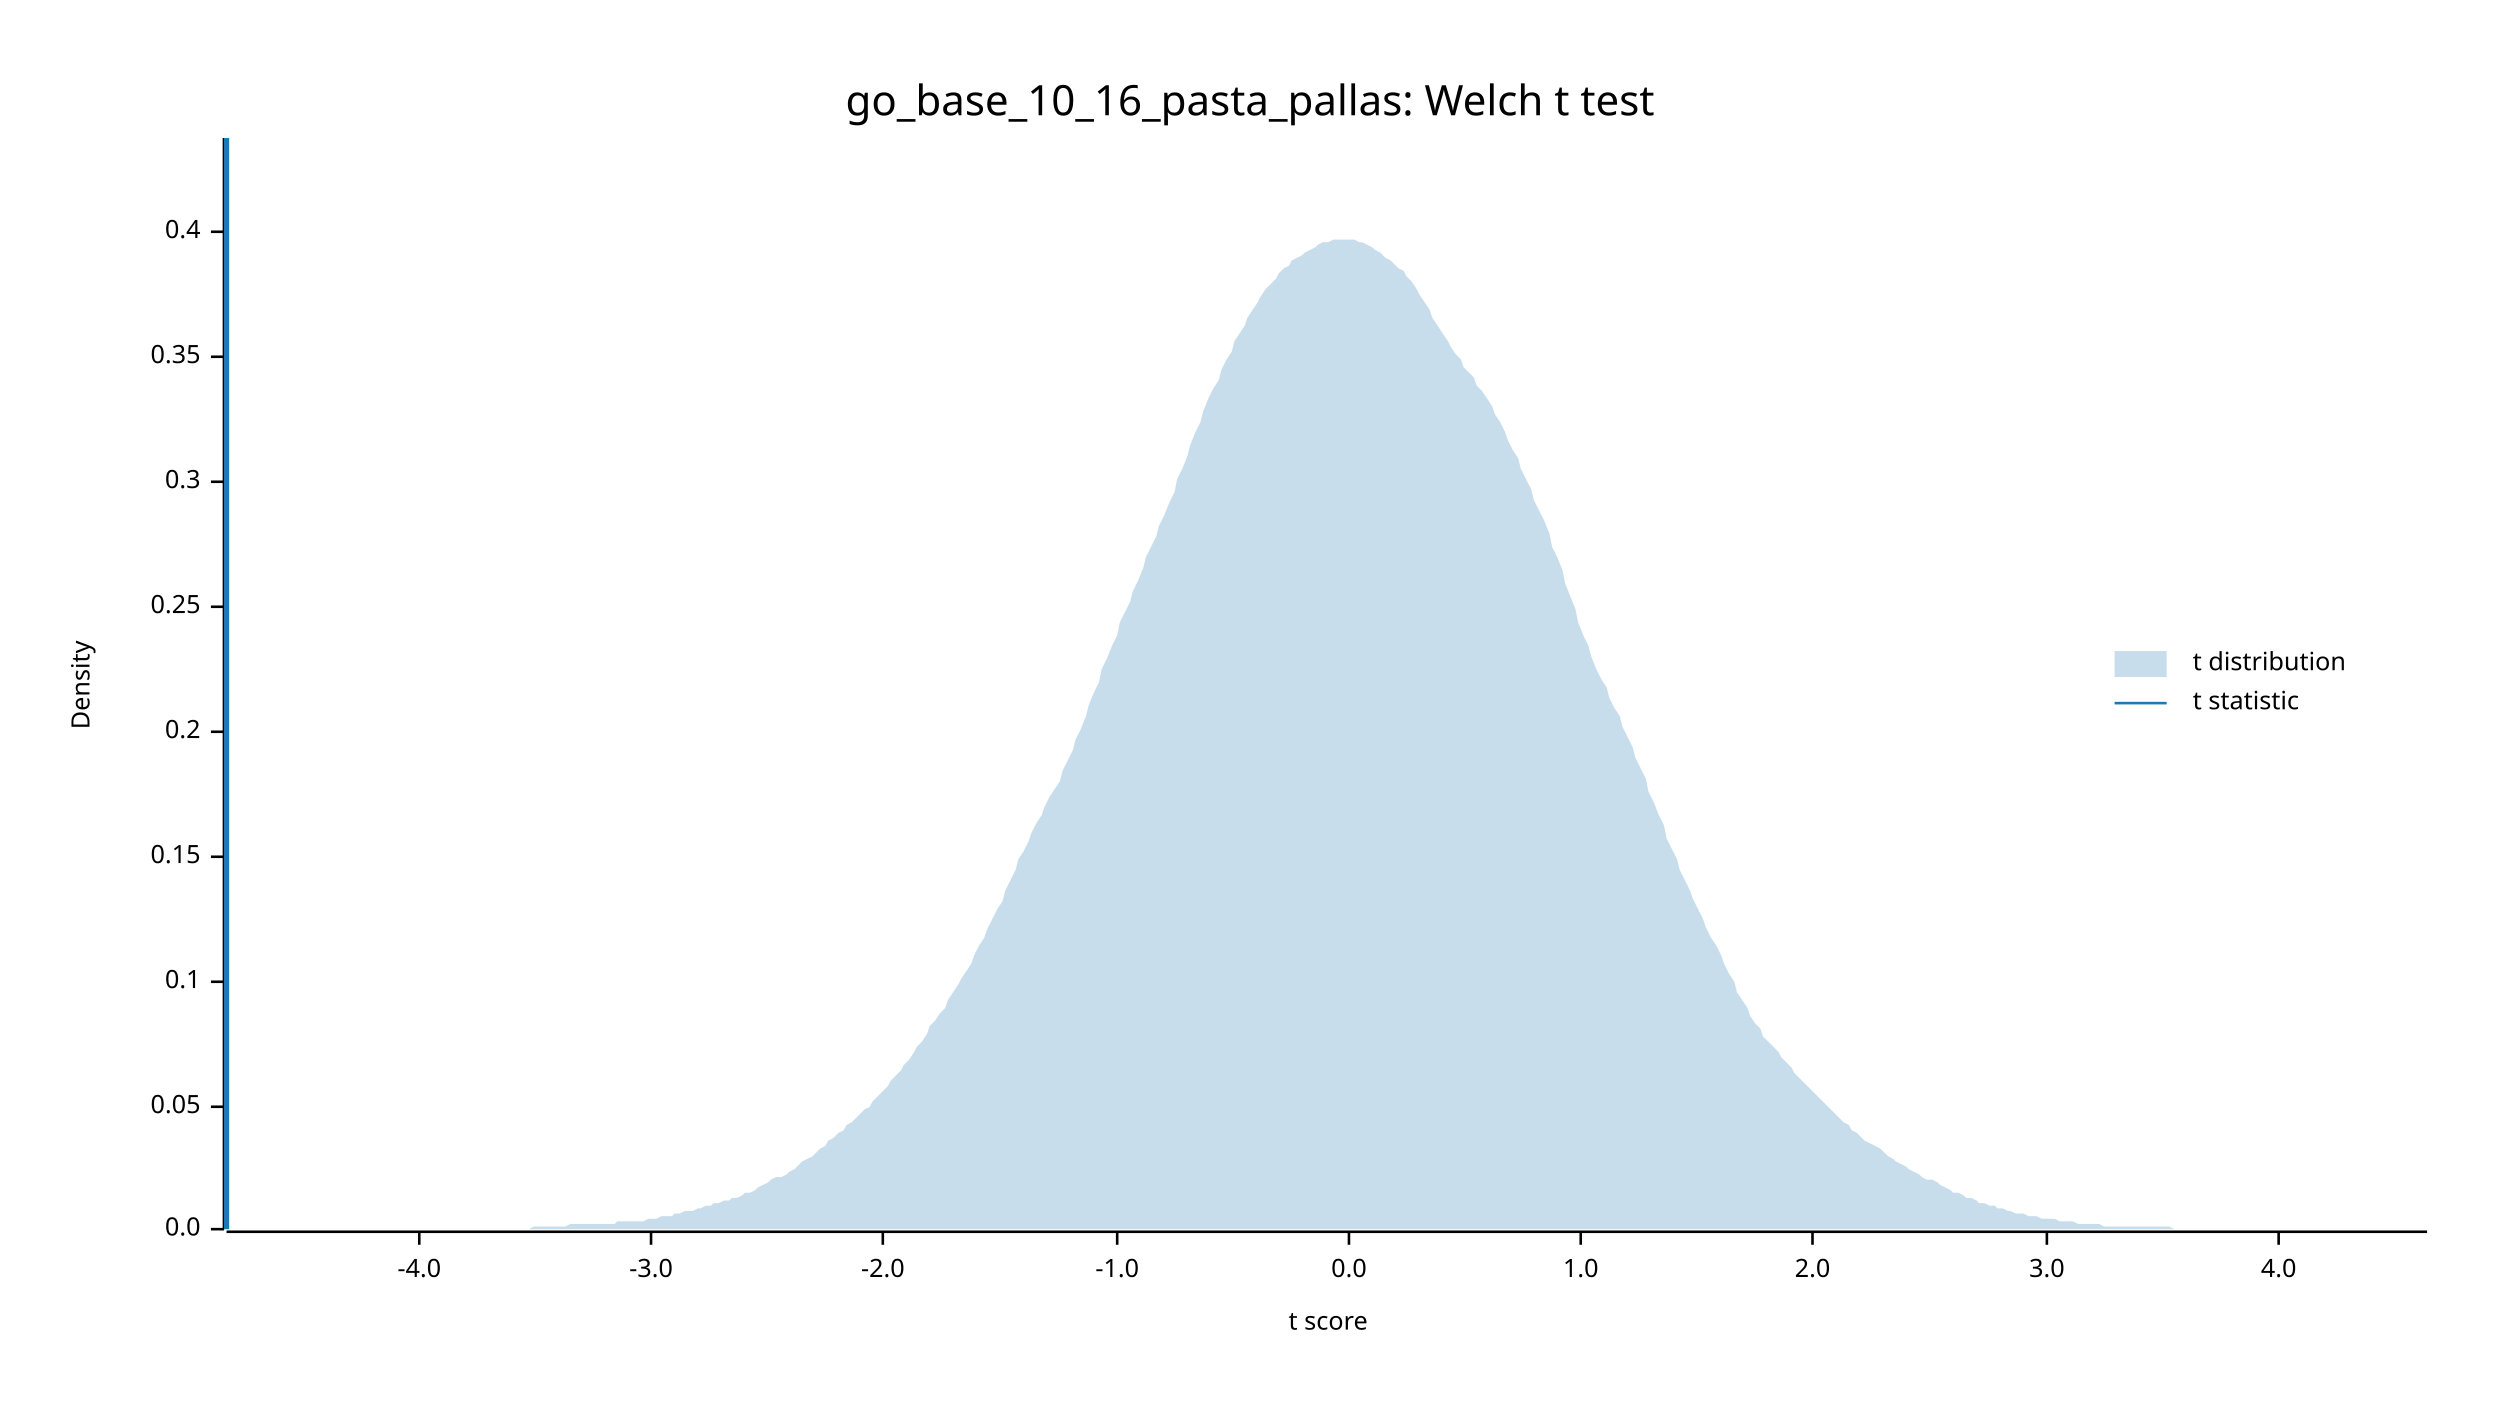
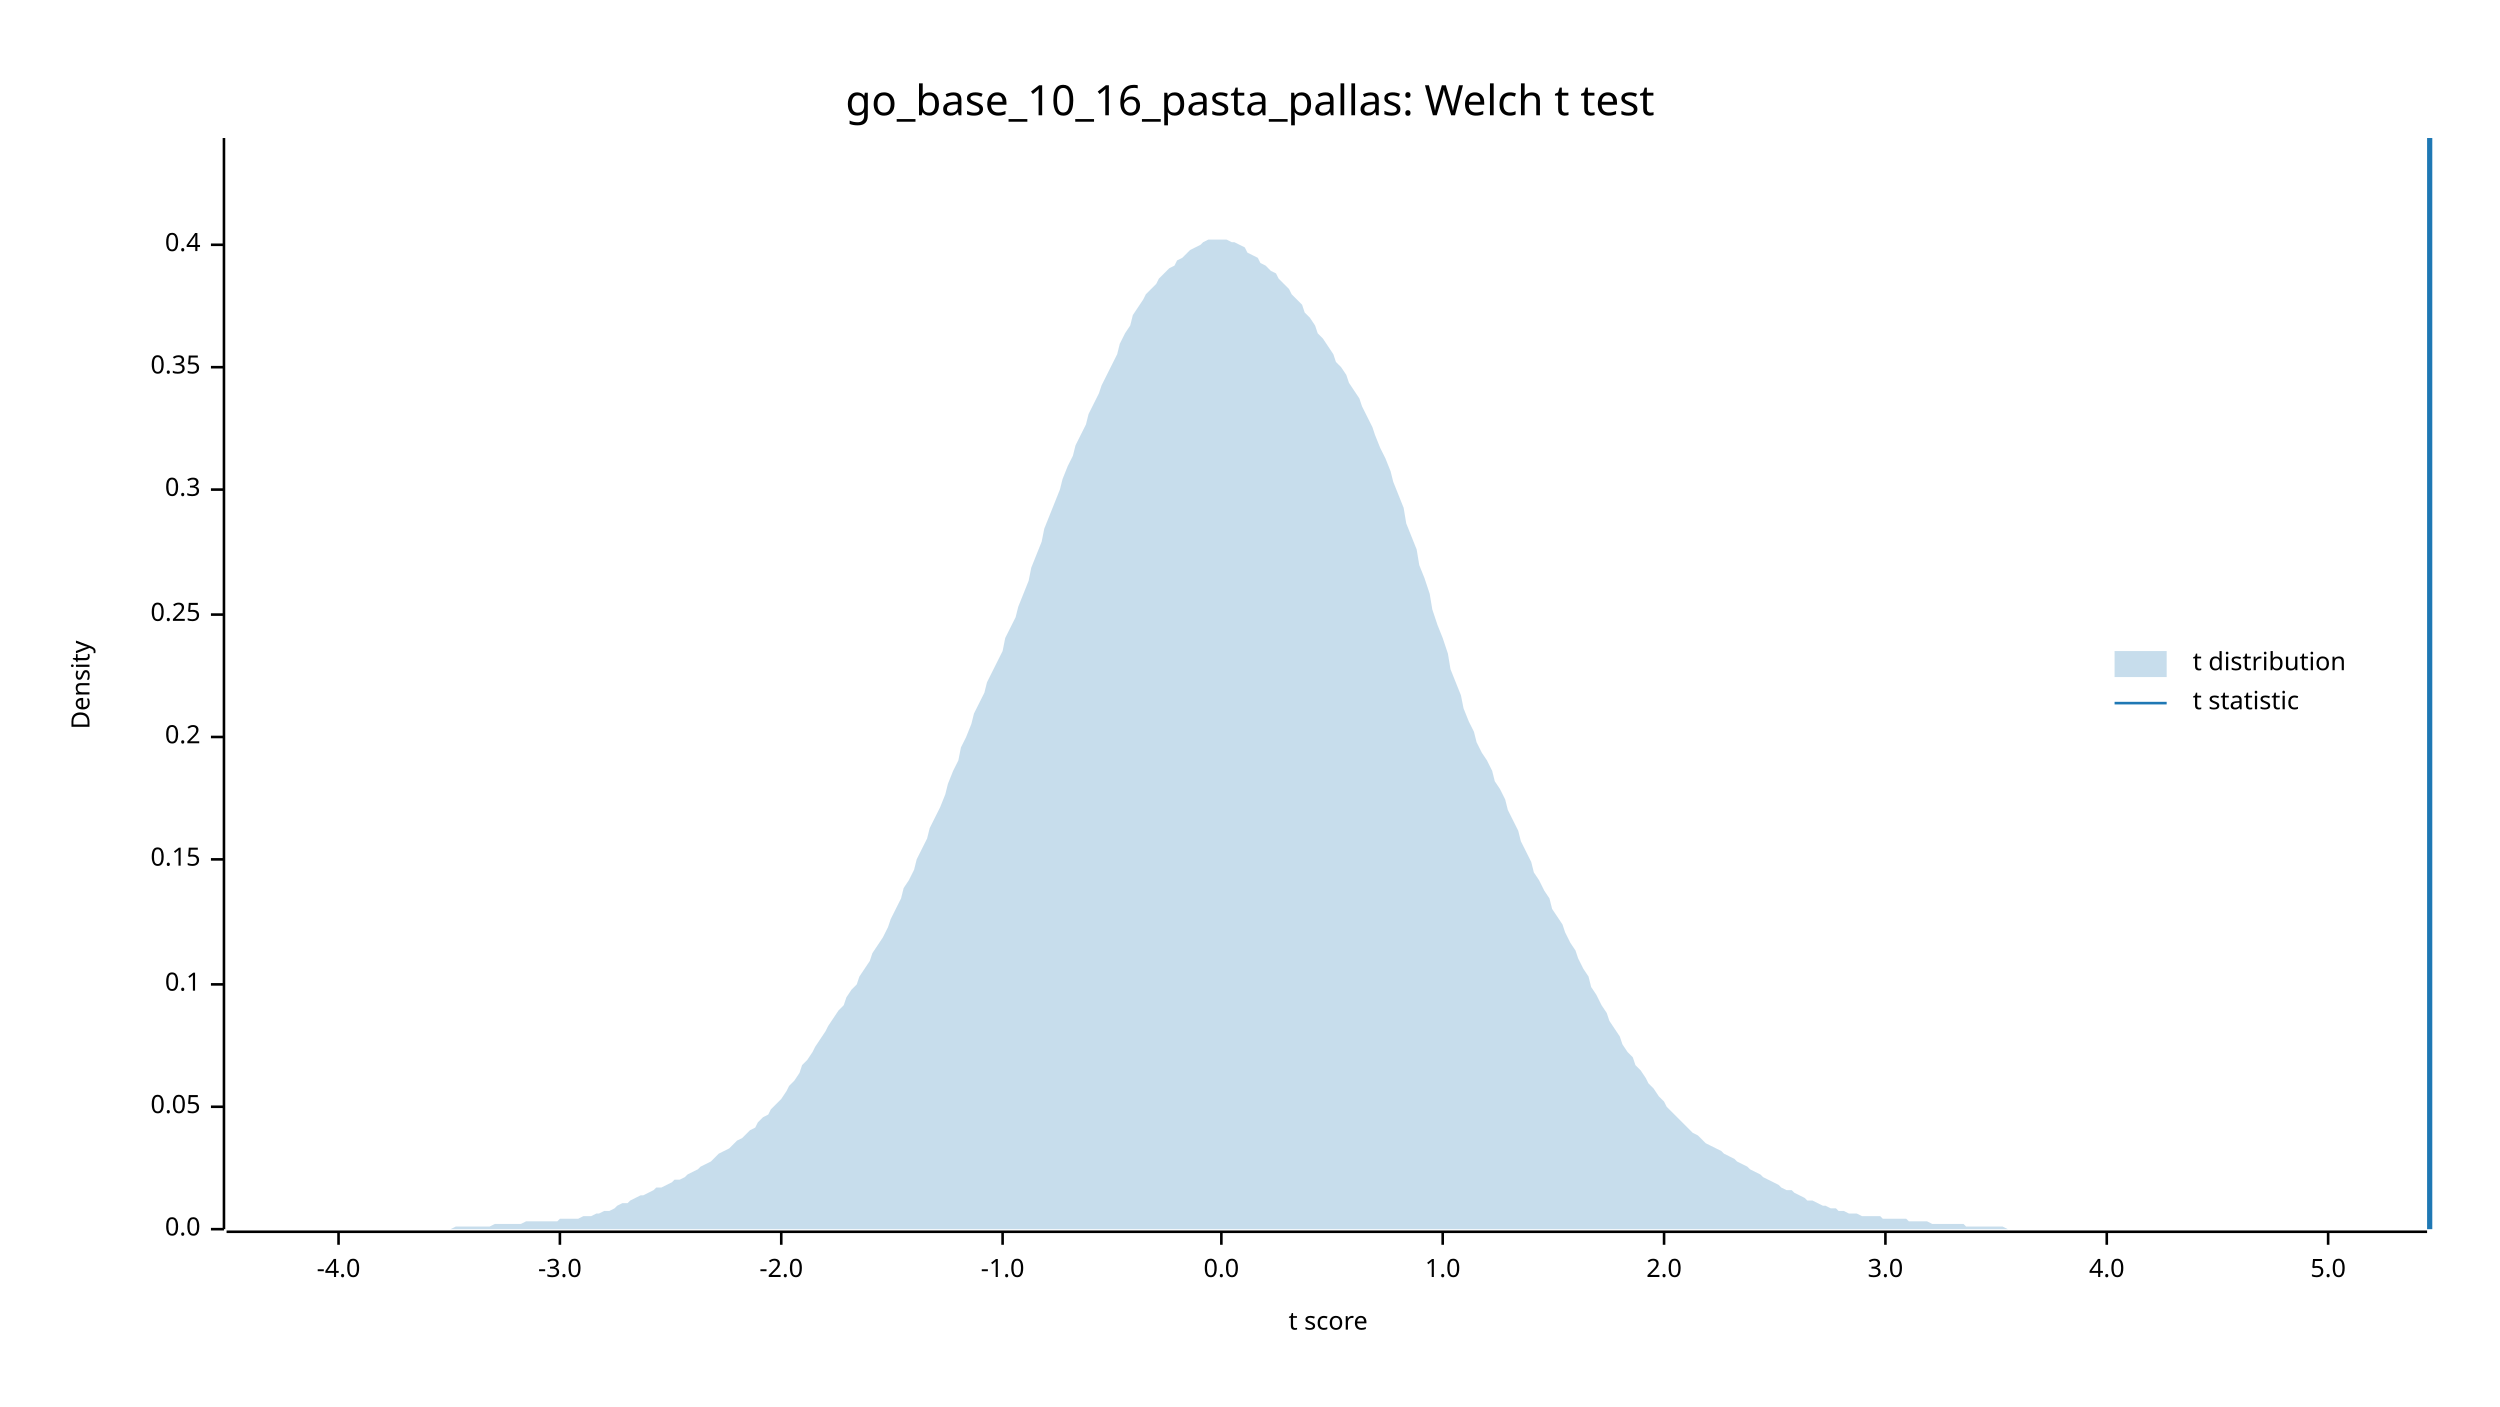
<svg xmlns="http://www.w3.org/2000/svg" width="960" height="540" viewBox="0 0 960 540">
  <text x="480" y="32" dy="0.76em" text-anchor="middle" font-family="sans-serif" font-size="16.129" opacity="1" fill="#000000">
go_base_10_16_pasta_pallas: Welch t test
</text>
  <text x="27" y="263" dy="0.76em" text-anchor="middle" font-family="sans-serif" font-size="9.677" opacity="1" fill="#000000" transform="rotate(270, 27, 263)">
Density
</text>
  <text x="510" y="513" dy="-0.5ex" text-anchor="middle" font-family="sans-serif" font-size="9.677" opacity="1" fill="#000000">
t score
</text>
  <polyline fill="none" opacity="1" stroke="#000000" stroke-width="1" points="86,53 86,472 " />
  <text x="77" y="472" dy="0.5ex" text-anchor="end" font-family="sans-serif" font-size="9.677" opacity="1" fill="#000000">
0.0
</text>
  <polyline fill="none" opacity="1" stroke="#000000" stroke-width="1" points="81,472 86,472 " />
  <text x="77" y="425" dy="0.5ex" text-anchor="end" font-family="sans-serif" font-size="9.677" opacity="1" fill="#000000">
0.05
</text>
  <polyline fill="none" opacity="1" stroke="#000000" stroke-width="1" points="81,425 86,425 " />
-   <text x="77" y="377" dy="0.5ex" text-anchor="end" font-family="sans-serif" font-size="9.677" opacity="1" fill="#000000">
+   <text x="77" y="378" dy="0.5ex" text-anchor="end" font-family="sans-serif" font-size="9.677" opacity="1" fill="#000000">
0.1
</text>
-   <polyline fill="none" opacity="1" stroke="#000000" stroke-width="1" points="81,377 86,377 " />
-   <text x="77" y="329" dy="0.5ex" text-anchor="end" font-family="sans-serif" font-size="9.677" opacity="1" fill="#000000">
+   <polyline fill="none" opacity="1" stroke="#000000" stroke-width="1" points="81,378 86,378 " />
+   <text x="77" y="330" dy="0.5ex" text-anchor="end" font-family="sans-serif" font-size="9.677" opacity="1" fill="#000000">
0.15
</text>
-   <polyline fill="none" opacity="1" stroke="#000000" stroke-width="1" points="81,329 86,329 " />
-   <text x="77" y="281" dy="0.5ex" text-anchor="end" font-family="sans-serif" font-size="9.677" opacity="1" fill="#000000">
+   <polyline fill="none" opacity="1" stroke="#000000" stroke-width="1" points="81,330 86,330 " />
+   <text x="77" y="283" dy="0.5ex" text-anchor="end" font-family="sans-serif" font-size="9.677" opacity="1" fill="#000000">
0.2
</text>
-   <polyline fill="none" opacity="1" stroke="#000000" stroke-width="1" points="81,281 86,281 " />
-   <text x="77" y="233" dy="0.5ex" text-anchor="end" font-family="sans-serif" font-size="9.677" opacity="1" fill="#000000">
+   <polyline fill="none" opacity="1" stroke="#000000" stroke-width="1" points="81,283 86,283 " />
+   <text x="77" y="236" dy="0.5ex" text-anchor="end" font-family="sans-serif" font-size="9.677" opacity="1" fill="#000000">
0.25
</text>
-   <polyline fill="none" opacity="1" stroke="#000000" stroke-width="1" points="81,233 86,233 " />
-   <text x="77" y="185" dy="0.5ex" text-anchor="end" font-family="sans-serif" font-size="9.677" opacity="1" fill="#000000">
+   <polyline fill="none" opacity="1" stroke="#000000" stroke-width="1" points="81,236 86,236 " />
+   <text x="77" y="188" dy="0.5ex" text-anchor="end" font-family="sans-serif" font-size="9.677" opacity="1" fill="#000000">
0.3
</text>
-   <polyline fill="none" opacity="1" stroke="#000000" stroke-width="1" points="81,185 86,185 " />
-   <text x="77" y="137" dy="0.5ex" text-anchor="end" font-family="sans-serif" font-size="9.677" opacity="1" fill="#000000">
+   <polyline fill="none" opacity="1" stroke="#000000" stroke-width="1" points="81,188 86,188 " />
+   <text x="77" y="141" dy="0.5ex" text-anchor="end" font-family="sans-serif" font-size="9.677" opacity="1" fill="#000000">
0.35
</text>
-   <polyline fill="none" opacity="1" stroke="#000000" stroke-width="1" points="81,137 86,137 " />
-   <text x="77" y="89" dy="0.5ex" text-anchor="end" font-family="sans-serif" font-size="9.677" opacity="1" fill="#000000">
+   <polyline fill="none" opacity="1" stroke="#000000" stroke-width="1" points="81,141 86,141 " />
+   <text x="77" y="94" dy="0.5ex" text-anchor="end" font-family="sans-serif" font-size="9.677" opacity="1" fill="#000000">
0.4
</text>
-   <polyline fill="none" opacity="1" stroke="#000000" stroke-width="1" points="81,89 86,89 " />
+   <polyline fill="none" opacity="1" stroke="#000000" stroke-width="1" points="81,94 86,94 " />
  <polyline fill="none" opacity="1" stroke="#000000" stroke-width="1" points="87,473 932,473 " />
-   <text x="161" y="483" dy="0.76em" text-anchor="middle" font-family="sans-serif" font-size="9.677" opacity="1" fill="#000000">
+   <text x="130" y="483" dy="0.76em" text-anchor="middle" font-family="sans-serif" font-size="9.677" opacity="1" fill="#000000">
-4.0
</text>
-   <polyline fill="none" opacity="1" stroke="#000000" stroke-width="1" points="161,473 161,478 " />
-   <text x="250" y="483" dy="0.76em" text-anchor="middle" font-family="sans-serif" font-size="9.677" opacity="1" fill="#000000">
+   <polyline fill="none" opacity="1" stroke="#000000" stroke-width="1" points="130,473 130,478 " />
+   <text x="215" y="483" dy="0.76em" text-anchor="middle" font-family="sans-serif" font-size="9.677" opacity="1" fill="#000000">
-3.0
</text>
-   <polyline fill="none" opacity="1" stroke="#000000" stroke-width="1" points="250,473 250,478 " />
-   <text x="339" y="483" dy="0.76em" text-anchor="middle" font-family="sans-serif" font-size="9.677" opacity="1" fill="#000000">
+   <polyline fill="none" opacity="1" stroke="#000000" stroke-width="1" points="215,473 215,478 " />
+   <text x="300" y="483" dy="0.76em" text-anchor="middle" font-family="sans-serif" font-size="9.677" opacity="1" fill="#000000">
-2.0
</text>
-   <polyline fill="none" opacity="1" stroke="#000000" stroke-width="1" points="339,473 339,478 " />
-   <text x="429" y="483" dy="0.76em" text-anchor="middle" font-family="sans-serif" font-size="9.677" opacity="1" fill="#000000">
+   <polyline fill="none" opacity="1" stroke="#000000" stroke-width="1" points="300,473 300,478 " />
+   <text x="385" y="483" dy="0.76em" text-anchor="middle" font-family="sans-serif" font-size="9.677" opacity="1" fill="#000000">
-1.0
</text>
-   <polyline fill="none" opacity="1" stroke="#000000" stroke-width="1" points="429,473 429,478 " />
-   <text x="518" y="483" dy="0.76em" text-anchor="middle" font-family="sans-serif" font-size="9.677" opacity="1" fill="#000000">
+   <polyline fill="none" opacity="1" stroke="#000000" stroke-width="1" points="385,473 385,478 " />
+   <text x="469" y="483" dy="0.76em" text-anchor="middle" font-family="sans-serif" font-size="9.677" opacity="1" fill="#000000">
0.0
</text>
-   <polyline fill="none" opacity="1" stroke="#000000" stroke-width="1" points="518,473 518,478 " />
-   <text x="607" y="483" dy="0.76em" text-anchor="middle" font-family="sans-serif" font-size="9.677" opacity="1" fill="#000000">
+   <polyline fill="none" opacity="1" stroke="#000000" stroke-width="1" points="469,473 469,478 " />
+   <text x="554" y="483" dy="0.76em" text-anchor="middle" font-family="sans-serif" font-size="9.677" opacity="1" fill="#000000">
1.0
</text>
-   <polyline fill="none" opacity="1" stroke="#000000" stroke-width="1" points="607,473 607,478 " />
-   <text x="696" y="483" dy="0.76em" text-anchor="middle" font-family="sans-serif" font-size="9.677" opacity="1" fill="#000000">
+   <polyline fill="none" opacity="1" stroke="#000000" stroke-width="1" points="554,473 554,478 " />
+   <text x="639" y="483" dy="0.76em" text-anchor="middle" font-family="sans-serif" font-size="9.677" opacity="1" fill="#000000">
2.0
</text>
-   <polyline fill="none" opacity="1" stroke="#000000" stroke-width="1" points="696,473 696,478 " />
-   <text x="786" y="483" dy="0.76em" text-anchor="middle" font-family="sans-serif" font-size="9.677" opacity="1" fill="#000000">
+   <polyline fill="none" opacity="1" stroke="#000000" stroke-width="1" points="639,473 639,478 " />
+   <text x="724" y="483" dy="0.76em" text-anchor="middle" font-family="sans-serif" font-size="9.677" opacity="1" fill="#000000">
3.0
</text>
-   <polyline fill="none" opacity="1" stroke="#000000" stroke-width="1" points="786,473 786,478 " />
-   <text x="875" y="483" dy="0.76em" text-anchor="middle" font-family="sans-serif" font-size="9.677" opacity="1" fill="#000000">
+   <polyline fill="none" opacity="1" stroke="#000000" stroke-width="1" points="724,473 724,478 " />
+   <text x="809" y="483" dy="0.76em" text-anchor="middle" font-family="sans-serif" font-size="9.677" opacity="1" fill="#000000">
4.0
</text>
-   <polyline fill="none" opacity="1" stroke="#000000" stroke-width="1" points="875,473 875,478 " />
-   <polygon opacity="0.25" fill="#1F78B4" points="87,472 88,472 90,472 92,472 93,472 95,472 97,472 98,472 100,472 102,472 103,472 105,472 107,472 109,472 110,472 112,472 114,472 115,472 117,472 119,472 120,472 122,472 124,472 125,472 127,472 129,472 131,472 132,472 134,472 136,472 137,472 139,472 141,472 142,472 144,472 146,472 147,472 149,472 151,472 153,472 154,472 156,472 158,472 159,472 161,472 163,472 164,472 166,472 168,472 169,472 171,472 173,472 175,472 176,472 178,472 180,472 181,472 183,472 185,472 186,472 188,472 190,472 191,472 193,472 195,472 197,472 198,472 200,472 202,472 203,472 205,471 207,471 208,471 210,471 212,471 214,471 215,471 217,471 219,470 220,470 222,470 224,470 225,470 227,470 229,470 230,470 232,470 234,470 236,470 237,469 239,469 241,469 242,469 244,469 246,469 247,469 249,468 251,468 252,468 254,467 256,467 258,467 259,466 261,466 263,465 264,465 266,465 268,464 269,464 271,463 273,463 274,462 276,462 278,461 280,461 281,460 283,460 285,459 286,458 288,458 290,457 291,456 293,455 295,454 296,453 298,452 300,452 302,451 303,450 305,449 307,447 308,446 310,445 312,444 313,443 315,441 317,440 318,438 320,437 322,435 324,434 325,432 327,431 329,429 330,428 332,426 334,425 335,423 337,421 339,419 341,417 342,415 344,413 346,411 347,409 349,407 351,404 352,402 354,400 356,397 357,394 359,392 361,389 363,387 364,384 366,381 368,378 369,376 371,373 373,370 374,367 376,363 378,360 379,357 381,353 383,349 385,346 386,342 388,338 390,334 391,330 393,327 395,323 396,320 398,316 400,313 401,310 403,306 405,303 407,300 408,296 410,292 412,288 413,284 415,280 417,275 418,271 420,266 422,262 423,257 425,253 427,248 429,244 430,239 432,235 434,231 435,227 437,223 439,218 440,214 442,210 444,206 445,202 447,198 449,193 451,189 452,184 454,180 456,175 457,171 459,166 461,162 462,158 464,153 466,149 468,146 469,142 471,138 473,135 474,131 476,128 478,125 479,122 481,119 483,116 484,114 486,111 488,109 490,107 491,105 493,103 495,102 496,100 498,99 500,98 501,97 503,96 505,95 506,94 508,93 510,93 512,92 513,92 515,92 517,92 518,92 520,92 522,93 523,93 525,94 527,95 528,96 530,97 532,99 534,100 535,101 537,103 539,104 540,106 542,108 544,111 545,113 547,116 549,119 550,122 552,125 554,128 556,131 557,133 559,136 561,138 562,141 564,143 566,145 567,148 569,150 571,153 573,156 574,159 576,162 578,166 579,169 581,173 583,176 584,180 586,184 588,188 589,192 591,196 593,200 595,205 596,210 598,214 600,219 601,224 603,229 605,234 606,239 608,244 610,248 611,252 613,257 615,261 617,264 618,268 620,272 622,275 623,279 625,283 627,287 628,291 630,295 632,299 633,304 635,308 637,313 639,317 640,322 642,326 644,330 645,334 647,338 649,342 650,345 652,349 654,353 655,356 657,360 659,363 661,367 662,370 664,374 666,377 667,381 669,384 671,387 672,390 674,393 676,395 677,398 679,400 681,402 683,404 684,406 686,408 688,410 689,412 691,414 693,416 694,417 696,419 698,421 700,423 701,424 703,426 705,428 706,429 708,431 710,432 711,434 713,435 715,437 716,438 718,439 720,440 722,441 723,442 725,444 727,445 728,446 730,447 732,448 733,449 735,450 737,451 738,452 740,453 742,453 744,454 745,455 747,456 749,457 750,458 752,458 754,459 755,460 757,460 759,461 760,462 762,462 764,463 766,463 767,464 769,464 771,465 772,465 774,466 776,466 777,466 779,467 781,467 782,467 784,468 786,468 788,468 789,468 791,469 793,469 794,469 796,469 798,470 799,470 801,470 803,470 804,470 806,470 808,471 810,471 811,471 813,471 815,471 816,471 818,471 820,471 821,471 823,471 825,471 827,471 828,471 830,471 832,471 833,471 835,472 837,472 838,472 840,472 842,472 843,472 845,472 847,472 849,472 850,472 852,472 854,472 855,472 857,472 859,472 860,472 862,472 864,472 865,472 867,472 869,472 871,472 872,472 874,472 876,472 877,472 879,472 881,472 882,472 884,472 886,472 887,472 889,472 891,472 893,472 894,472 896,472 898,472 899,472 901,472 903,472 904,472 906,472 908,472 909,472 911,472 913,472 915,472 916,472 918,472 920,472 921,472 923,472 925,472 926,472 928,472 930,472 932,472 932,472 87,472 " />
-   <polyline fill="none" opacity="1" stroke="#1F78B4" stroke-width="2" points="87,472 87,53 " />
+   <polyline fill="none" opacity="1" stroke="#000000" stroke-width="1" points="809,473 809,478 " />
+   <text x="894" y="483" dy="0.76em" text-anchor="middle" font-family="sans-serif" font-size="9.677" opacity="1" fill="#000000">
+ 5.0
+ </text>
+   <polyline fill="none" opacity="1" stroke="#000000" stroke-width="1" points="894,473 894,478 " />
+   <polygon opacity="0.25" fill="#1F78B4" points="87,472 88,472 90,472 92,472 93,472 95,472 97,472 98,472 100,472 102,472 103,472 105,472 107,472 109,472 110,472 112,472 114,472 115,472 117,472 119,472 120,472 122,472 124,472 125,472 127,472 129,472 131,472 132,472 134,472 136,472 137,472 139,472 141,472 142,472 144,472 146,472 147,472 149,472 151,472 153,472 154,472 156,472 158,472 159,472 161,472 163,472 164,472 166,472 168,472 169,472 171,472 173,472 175,471 176,471 178,471 180,471 181,471 183,471 185,471 186,471 188,471 190,470 191,470 193,470 195,470 197,470 198,470 200,470 202,469 203,469 205,469 207,469 208,469 210,469 212,469 214,469 215,468 217,468 219,468 220,468 222,468 224,467 225,467 227,467 229,466 230,466 232,465 234,465 236,464 237,463 239,462 241,462 242,461 244,460 246,459 247,459 249,458 251,457 252,456 254,456 256,455 258,454 259,453 261,453 263,452 264,451 266,450 268,449 269,448 271,447 273,446 274,445 276,443 278,442 280,441 281,440 283,438 285,437 286,436 288,434 290,433 291,431 293,429 295,428 296,426 298,424 300,422 302,419 303,417 305,415 307,412 308,409 310,407 312,404 313,402 315,399 317,396 318,394 320,391 322,388 324,386 325,383 327,380 329,378 330,375 332,372 334,369 335,366 337,363 339,360 341,356 342,353 344,349 346,345 347,341 349,338 351,334 352,330 354,326 356,322 357,318 359,314 361,310 363,305 364,301 366,296 368,292 369,287 371,283 373,278 374,274 376,270 378,266 379,262 381,258 383,254 385,250 386,245 388,241 390,237 391,233 393,228 395,223 396,218 398,213 400,208 401,203 403,198 405,193 407,188 408,184 410,179 412,175 413,171 415,167 417,163 418,159 420,155 422,151 423,148 425,144 427,140 429,136 430,132 432,128 434,125 435,121 437,118 439,115 440,113 442,111 444,109 445,107 447,105 449,103 451,102 452,100 454,99 456,97 457,96 459,95 461,94 462,93 464,92 466,92 468,92 469,92 471,92 473,93 474,93 476,94 478,95 479,97 481,98 483,99 484,101 486,102 488,104 490,105 491,107 493,109 495,111 496,113 498,115 500,117 501,120 503,122 505,125 506,128 508,130 510,133 512,136 513,139 515,141 517,144 518,147 520,150 522,153 523,156 525,160 527,164 528,167 530,172 532,176 534,181 535,185 537,190 539,195 540,201 542,206 544,211 545,217 547,222 549,228 550,234 552,240 554,245 556,251 557,257 559,262 561,267 562,272 564,277 566,281 567,285 569,289 571,292 573,296 574,300 576,303 578,307 579,311 581,315 583,319 584,323 586,327 588,331 589,335 591,338 593,342 595,345 596,349 598,352 600,355 601,358 603,362 605,365 606,368 608,372 610,375 611,379 613,382 615,386 617,389 618,392 620,395 622,398 623,401 625,404 627,406 628,409 630,411 632,414 633,416 635,418 637,421 639,423 640,425 642,427 644,429 645,430 647,432 649,434 650,435 652,436 654,438 655,439 657,440 659,441 661,442 662,443 664,444 666,445 667,446 669,447 671,448 672,449 674,450 676,451 677,452 679,453 681,454 683,455 684,456 686,457 688,457 689,458 691,459 693,460 694,461 696,461 698,462 700,463 701,463 703,464 705,464 706,465 708,465 710,466 711,466 713,466 715,467 716,467 718,467 720,467 722,467 723,468 725,468 727,468 728,468 730,468 732,468 733,469 735,469 737,469 738,469 740,469 742,470 744,470 745,470 747,470 749,470 750,470 752,470 754,470 755,471 757,471 759,471 760,471 762,471 764,471 766,471 767,471 769,471 771,472 772,472 774,472 776,472 777,472 779,472 781,472 782,472 784,472 786,472 788,472 789,472 791,472 793,472 794,472 796,472 798,472 799,472 801,472 803,472 804,472 806,472 808,472 810,472 811,472 813,472 815,472 816,472 818,472 820,472 821,472 823,472 825,472 827,472 828,472 830,472 832,472 833,472 835,472 837,472 838,472 840,472 842,472 843,472 845,472 847,472 849,472 850,472 852,472 854,472 855,472 857,472 859,472 860,472 862,472 864,472 865,472 867,472 869,472 871,472 872,472 874,472 876,472 877,472 879,472 881,472 882,472 884,472 886,472 887,472 889,472 891,472 893,472 894,472 896,472 898,472 899,472 901,472 903,472 904,472 906,472 908,472 909,472 911,472 913,472 915,472 916,472 918,472 920,472 921,472 923,472 925,472 926,472 928,472 930,472 932,472 932,472 87,472 " />
+   <polyline fill="none" opacity="1" stroke="#1F78B4" stroke-width="2" points="933,472 933,53 " />
  <text x="842" y="250" dy="0.76em" text-anchor="start" font-family="sans-serif" font-size="9.677" opacity="1" fill="#000000">
t distribution
</text>
  <text x="842" y="265" dy="0.76em" text-anchor="start" font-family="sans-serif" font-size="9.677" opacity="1" fill="#000000">
t statistic
</text>
  <rect x="812" y="250" width="20" height="10" opacity="0.25" fill="#1F78B4" stroke="none" />
  <polyline fill="none" opacity="1" stroke="#1F78B4" stroke-width="1" points="812,270 832,270 " />
</svg>
